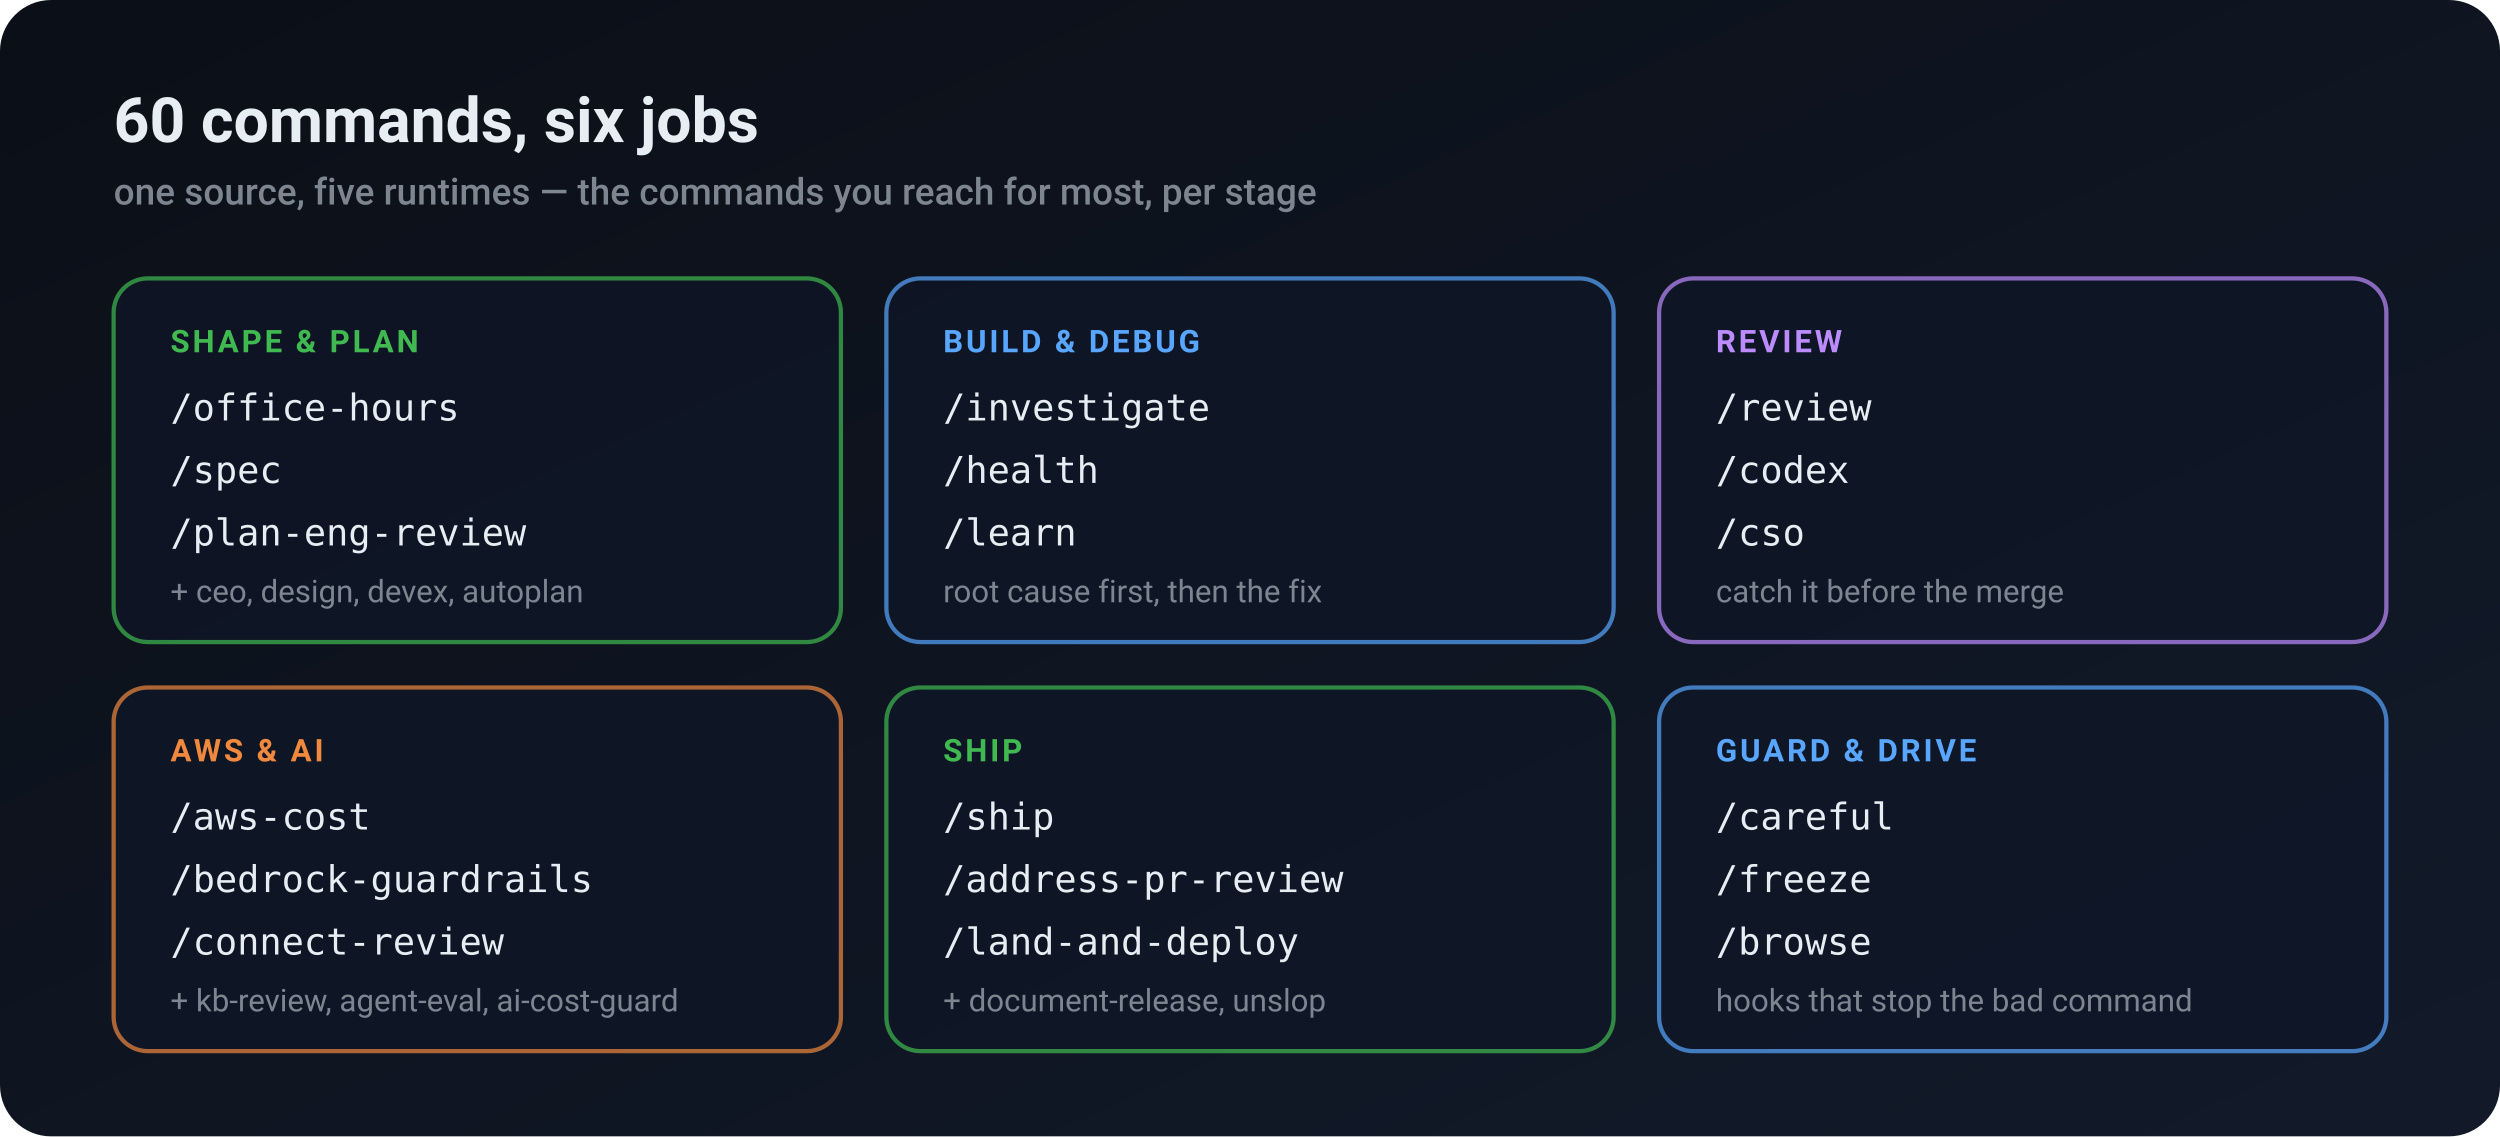
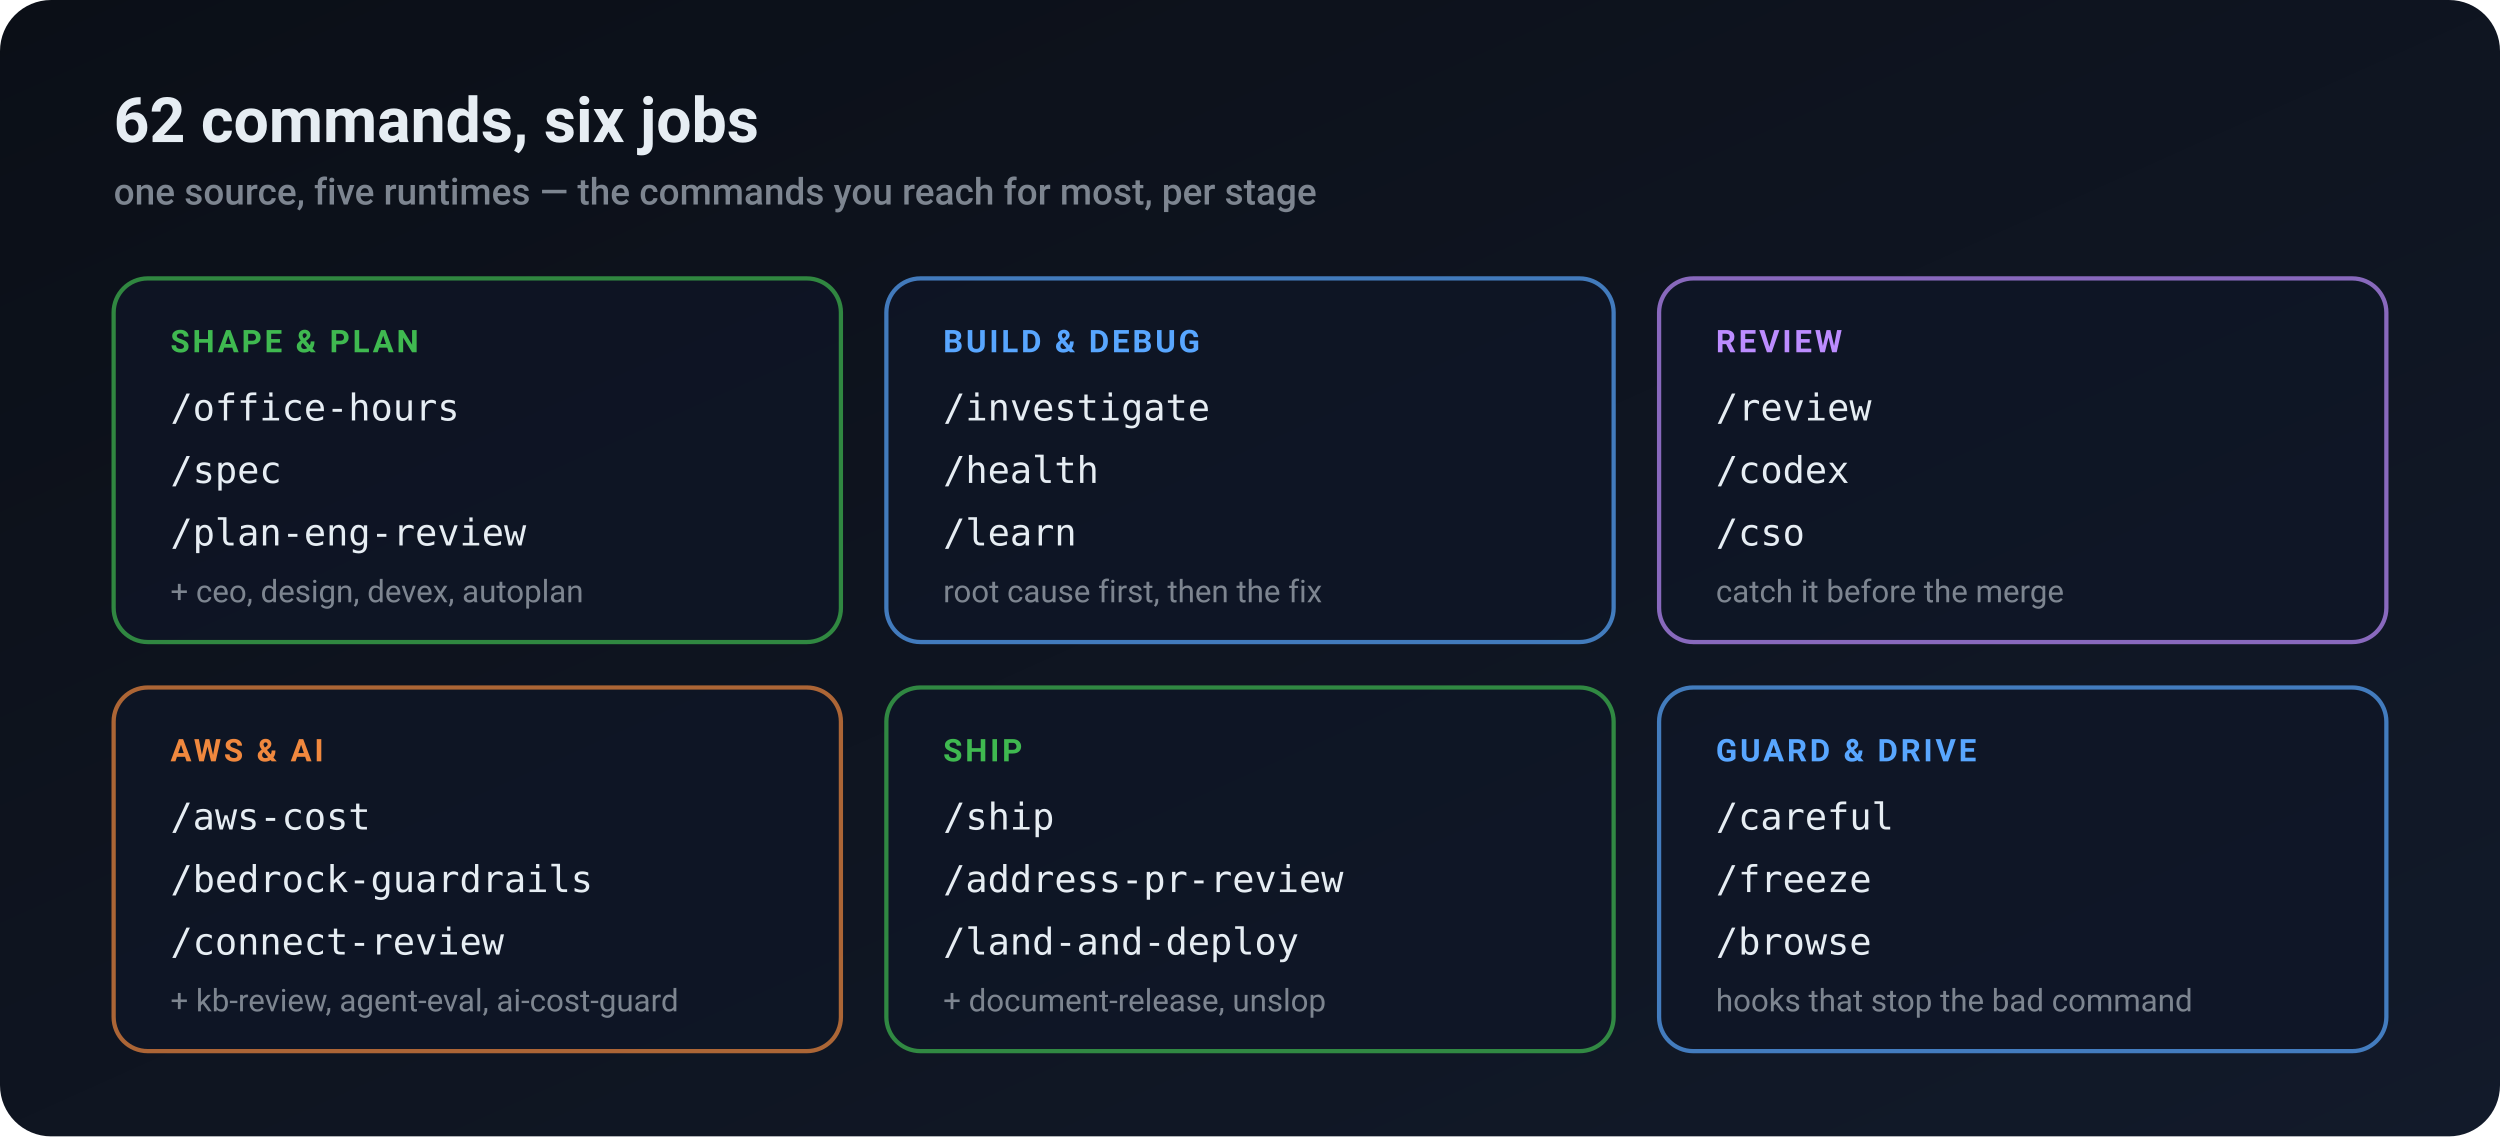
- <svg xmlns="http://www.w3.org/2000/svg" viewBox="0 0 880 400" width="880" height="400" font-family="-apple-system,Segoe UI,Roboto,Helvetica,Arial,sans-serif" role="img" aria-label="The sixty vibestack commands grouped into six families: shape and plan, build and debug, review, AWS and AI, ship, and guard and drive. Each family lists the commands you type most.">
+ <svg xmlns="http://www.w3.org/2000/svg" viewBox="0 0 880 400" width="880" height="400" font-family="-apple-system,Segoe UI,Roboto,Helvetica,Arial,sans-serif" role="img" aria-label="The 62 vibestack commands grouped into six families: shape and plan, build and debug, review, AWS and AI, ship, and guard and drive. Each family lists the commands you type most.">
  <defs>
    <linearGradient id="mapbg" x1="0" y1="0" x2="1" y2="1">
      <stop offset="0" stop-color="#0B0F17" />
      <stop offset="1" stop-color="#121A2A" />
    </linearGradient>
  </defs>
  <rect x="0" y="0" width="880" height="400" rx="18" fill="url(#mapbg)" />
-   <text x="40" y="50" fill="#E6EDF3" font-size="22" font-weight="700">60 commands, six jobs</text>
+   <text x="40" y="50" fill="#E6EDF3" font-size="22" font-weight="700">62 commands, six jobs</text>
  <text x="40" y="72" fill="#7D8590" font-size="13" font-weight="500">one source, five runtimes — the commands you reach for most, per stage</text>
  <g>
    <rect x="40" y="98" width="256" height="128" rx="12" fill="#0E1626" stroke="#3FB950" stroke-width="1.5" opacity="0.7" />
    <text x="60" y="124" fill="#3FB950" font-size="11" font-weight="700" letter-spacing="1">SHAPE &amp; PLAN</text>
    <text x="60" y="148" fill="#E6EDF3" font-size="13" font-family="ui-monospace,SFMono-Regular,Menlo,monospace">/office-hours</text>
    <text x="60" y="170" fill="#E6EDF3" font-size="13" font-family="ui-monospace,SFMono-Regular,Menlo,monospace">/spec</text>
    <text x="60" y="192" fill="#E6EDF3" font-size="13" font-family="ui-monospace,SFMono-Regular,Menlo,monospace">/plan-eng-review</text>
    <text x="60" y="212" fill="#7D8590" font-size="11">+ ceo, design, devex, autoplan</text>
  </g>
  <g>
    <rect x="312" y="98" width="256" height="128" rx="12" fill="#0E1626" stroke="#58A6FF" stroke-width="1.5" opacity="0.7" />
    <text x="332" y="124" fill="#58A6FF" font-size="11" font-weight="700" letter-spacing="1">BUILD &amp; DEBUG</text>
    <text x="332" y="148" fill="#E6EDF3" font-size="13" font-family="ui-monospace,SFMono-Regular,Menlo,monospace">/investigate</text>
    <text x="332" y="170" fill="#E6EDF3" font-size="13" font-family="ui-monospace,SFMono-Regular,Menlo,monospace">/health</text>
    <text x="332" y="192" fill="#E6EDF3" font-size="13" font-family="ui-monospace,SFMono-Regular,Menlo,monospace">/learn</text>
    <text x="332" y="212" fill="#7D8590" font-size="11">root cause first, then the fix</text>
  </g>
  <g>
    <rect x="584" y="98" width="256" height="128" rx="12" fill="#0E1626" stroke="#BC8CFF" stroke-width="1.5" opacity="0.7" />
    <text x="604" y="124" fill="#BC8CFF" font-size="11" font-weight="700" letter-spacing="1">REVIEW</text>
    <text x="604" y="148" fill="#E6EDF3" font-size="13" font-family="ui-monospace,SFMono-Regular,Menlo,monospace">/review</text>
    <text x="604" y="170" fill="#E6EDF3" font-size="13" font-family="ui-monospace,SFMono-Regular,Menlo,monospace">/codex</text>
    <text x="604" y="192" fill="#E6EDF3" font-size="13" font-family="ui-monospace,SFMono-Regular,Menlo,monospace">/cso</text>
    <text x="604" y="212" fill="#7D8590" font-size="11">catch it before the merge</text>
  </g>
  <g>
    <rect x="40" y="242" width="256" height="128" rx="12" fill="#0E1626" stroke="#F0883E" stroke-width="1.5" opacity="0.7" />
    <text x="60" y="268" fill="#F0883E" font-size="11" font-weight="700" letter-spacing="1">AWS &amp; AI</text>
    <text x="60" y="292" fill="#E6EDF3" font-size="13" font-family="ui-monospace,SFMono-Regular,Menlo,monospace">/aws-cost</text>
    <text x="60" y="314" fill="#E6EDF3" font-size="13" font-family="ui-monospace,SFMono-Regular,Menlo,monospace">/bedrock-guardrails</text>
    <text x="60" y="336" fill="#E6EDF3" font-size="13" font-family="ui-monospace,SFMono-Regular,Menlo,monospace">/connect-review</text>
    <text x="60" y="356" fill="#7D8590" font-size="11">+ kb-review, agent-eval, ai-cost-guard</text>
  </g>
  <g>
    <rect x="312" y="242" width="256" height="128" rx="12" fill="#0E1626" stroke="#3FB950" stroke-width="1.5" opacity="0.7" />
    <text x="332" y="268" fill="#3FB950" font-size="11" font-weight="700" letter-spacing="1">SHIP</text>
    <text x="332" y="292" fill="#E6EDF3" font-size="13" font-family="ui-monospace,SFMono-Regular,Menlo,monospace">/ship</text>
    <text x="332" y="314" fill="#E6EDF3" font-size="13" font-family="ui-monospace,SFMono-Regular,Menlo,monospace">/address-pr-review</text>
    <text x="332" y="336" fill="#E6EDF3" font-size="13" font-family="ui-monospace,SFMono-Regular,Menlo,monospace">/land-and-deploy</text>
    <text x="332" y="356" fill="#7D8590" font-size="11">+ document-release, unslop</text>
  </g>
  <g>
    <rect x="584" y="242" width="256" height="128" rx="12" fill="#0E1626" stroke="#58A6FF" stroke-width="1.5" opacity="0.7" />
    <text x="604" y="268" fill="#58A6FF" font-size="11" font-weight="700" letter-spacing="1">GUARD &amp; DRIVE</text>
    <text x="604" y="292" fill="#E6EDF3" font-size="13" font-family="ui-monospace,SFMono-Regular,Menlo,monospace">/careful</text>
    <text x="604" y="314" fill="#E6EDF3" font-size="13" font-family="ui-monospace,SFMono-Regular,Menlo,monospace">/freeze</text>
    <text x="604" y="336" fill="#E6EDF3" font-size="13" font-family="ui-monospace,SFMono-Regular,Menlo,monospace">/browse</text>
    <text x="604" y="356" fill="#7D8590" font-size="11">hooks that stop the bad command</text>
  </g>
</svg>
